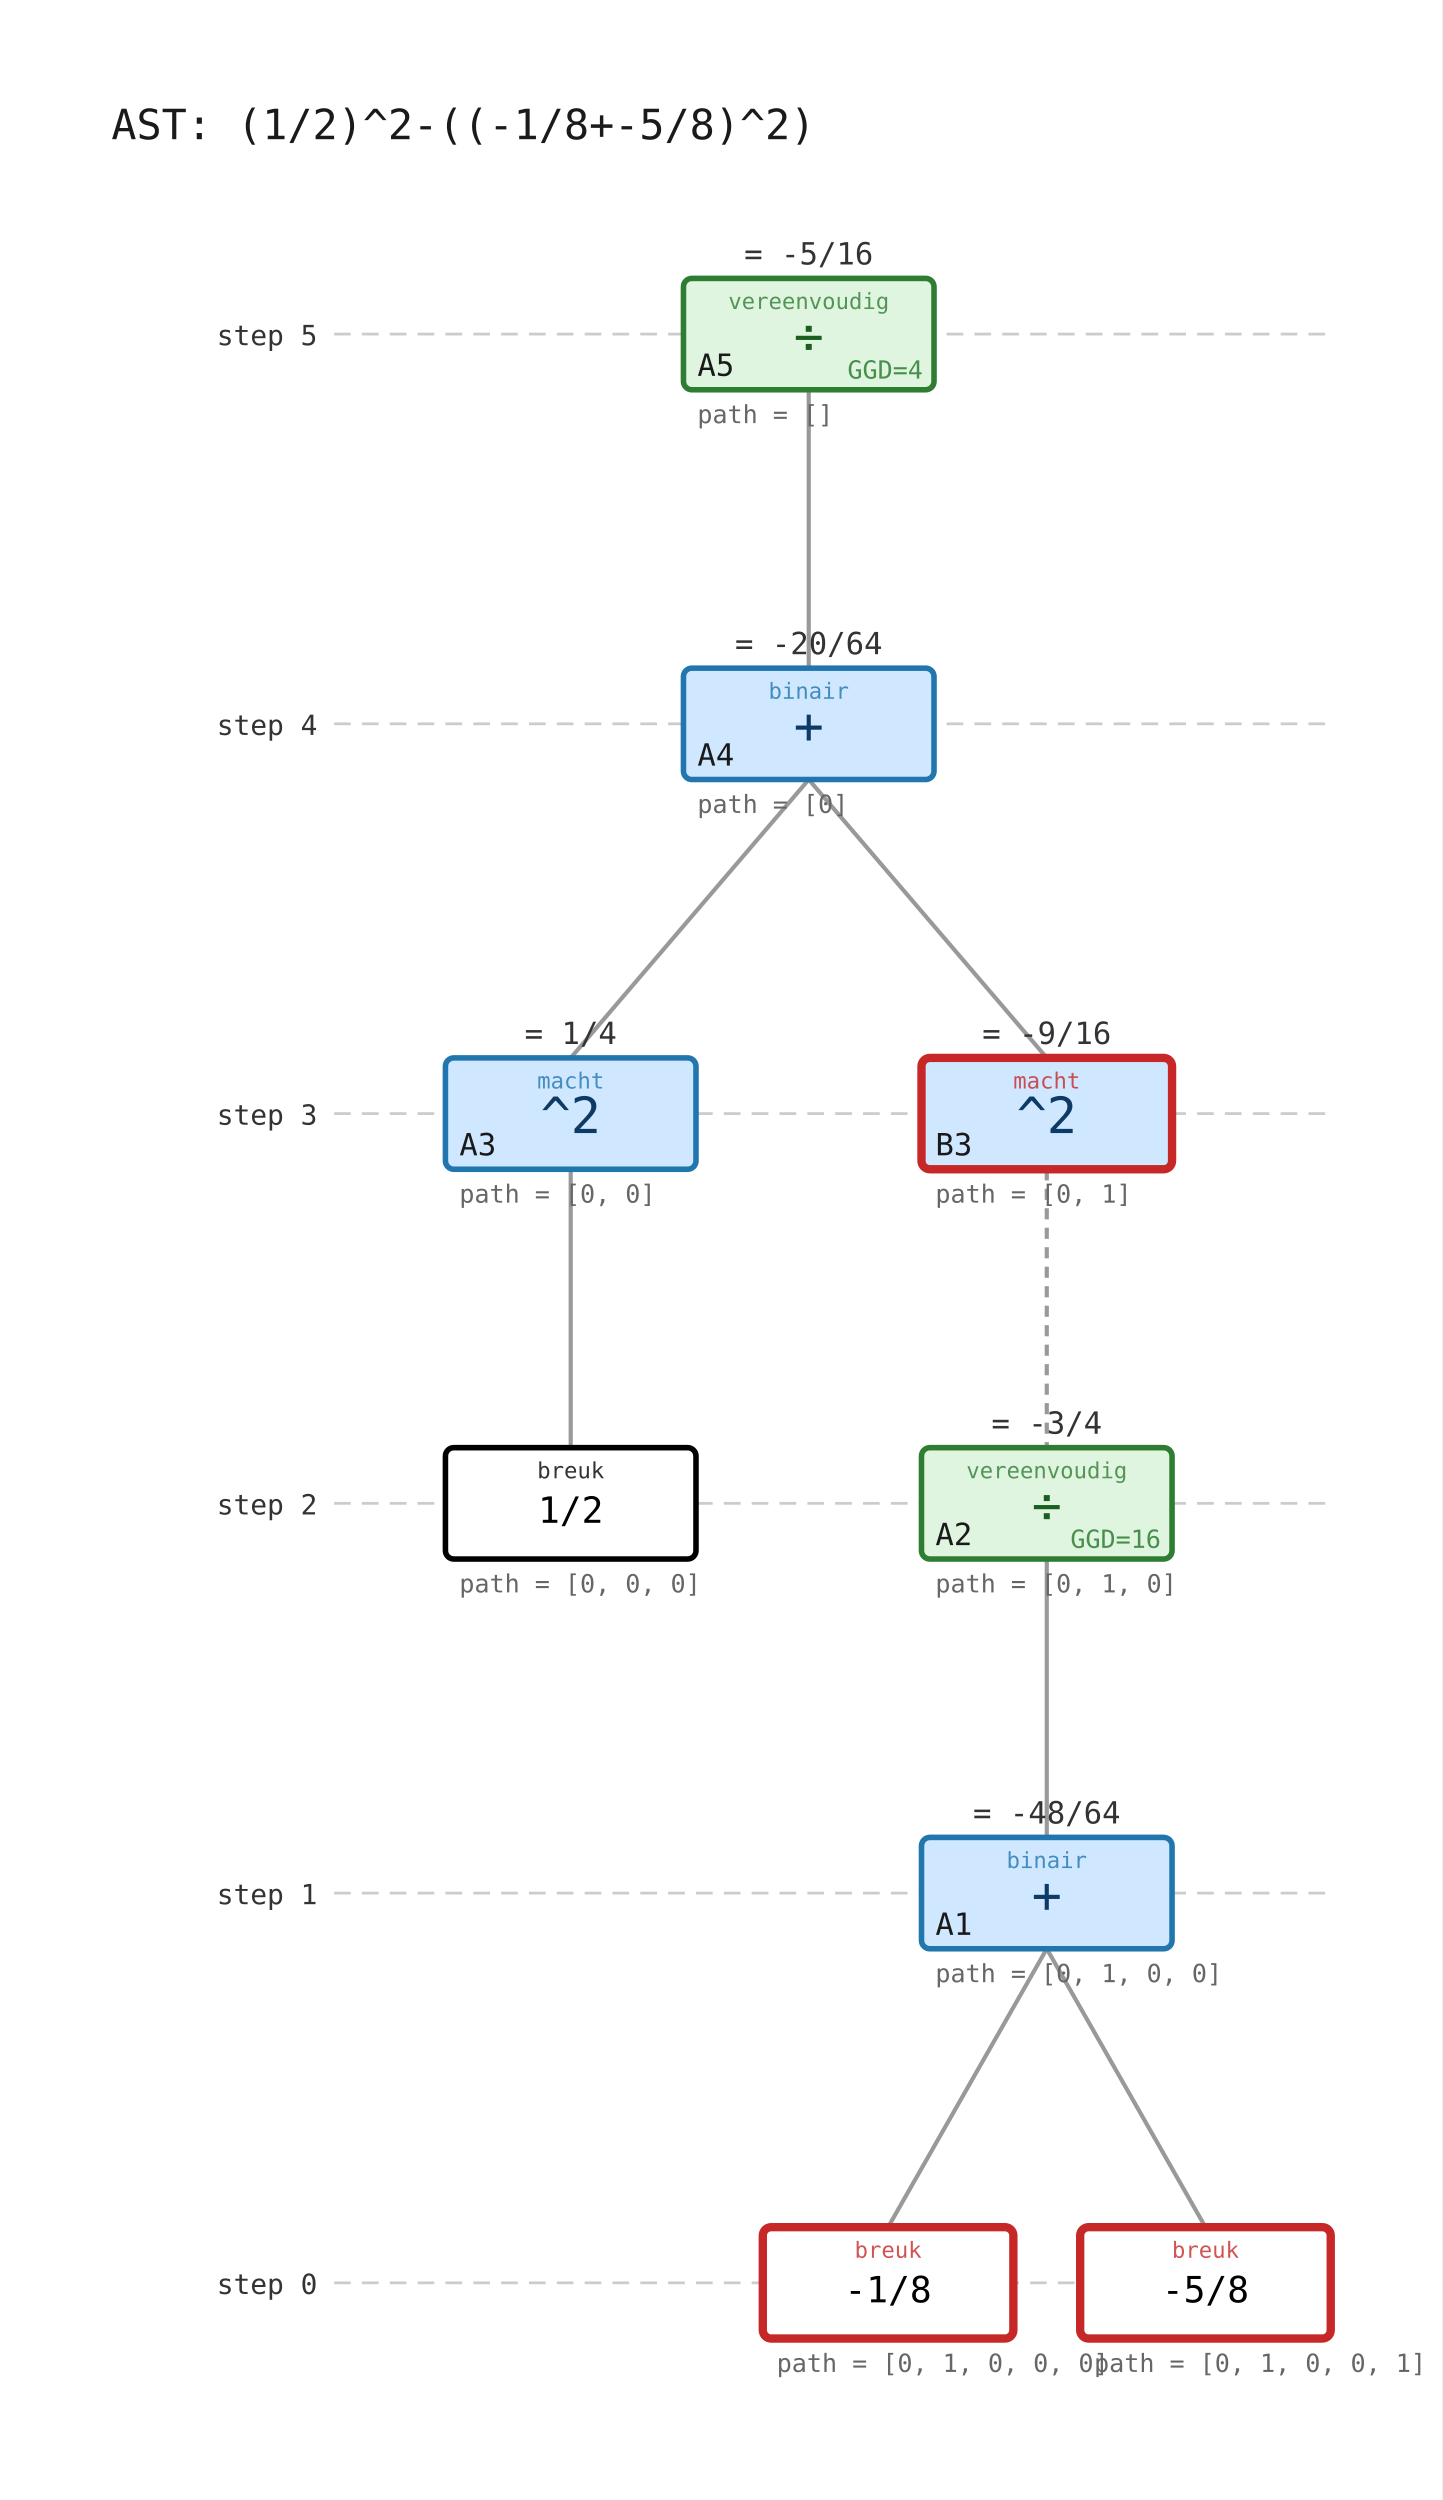
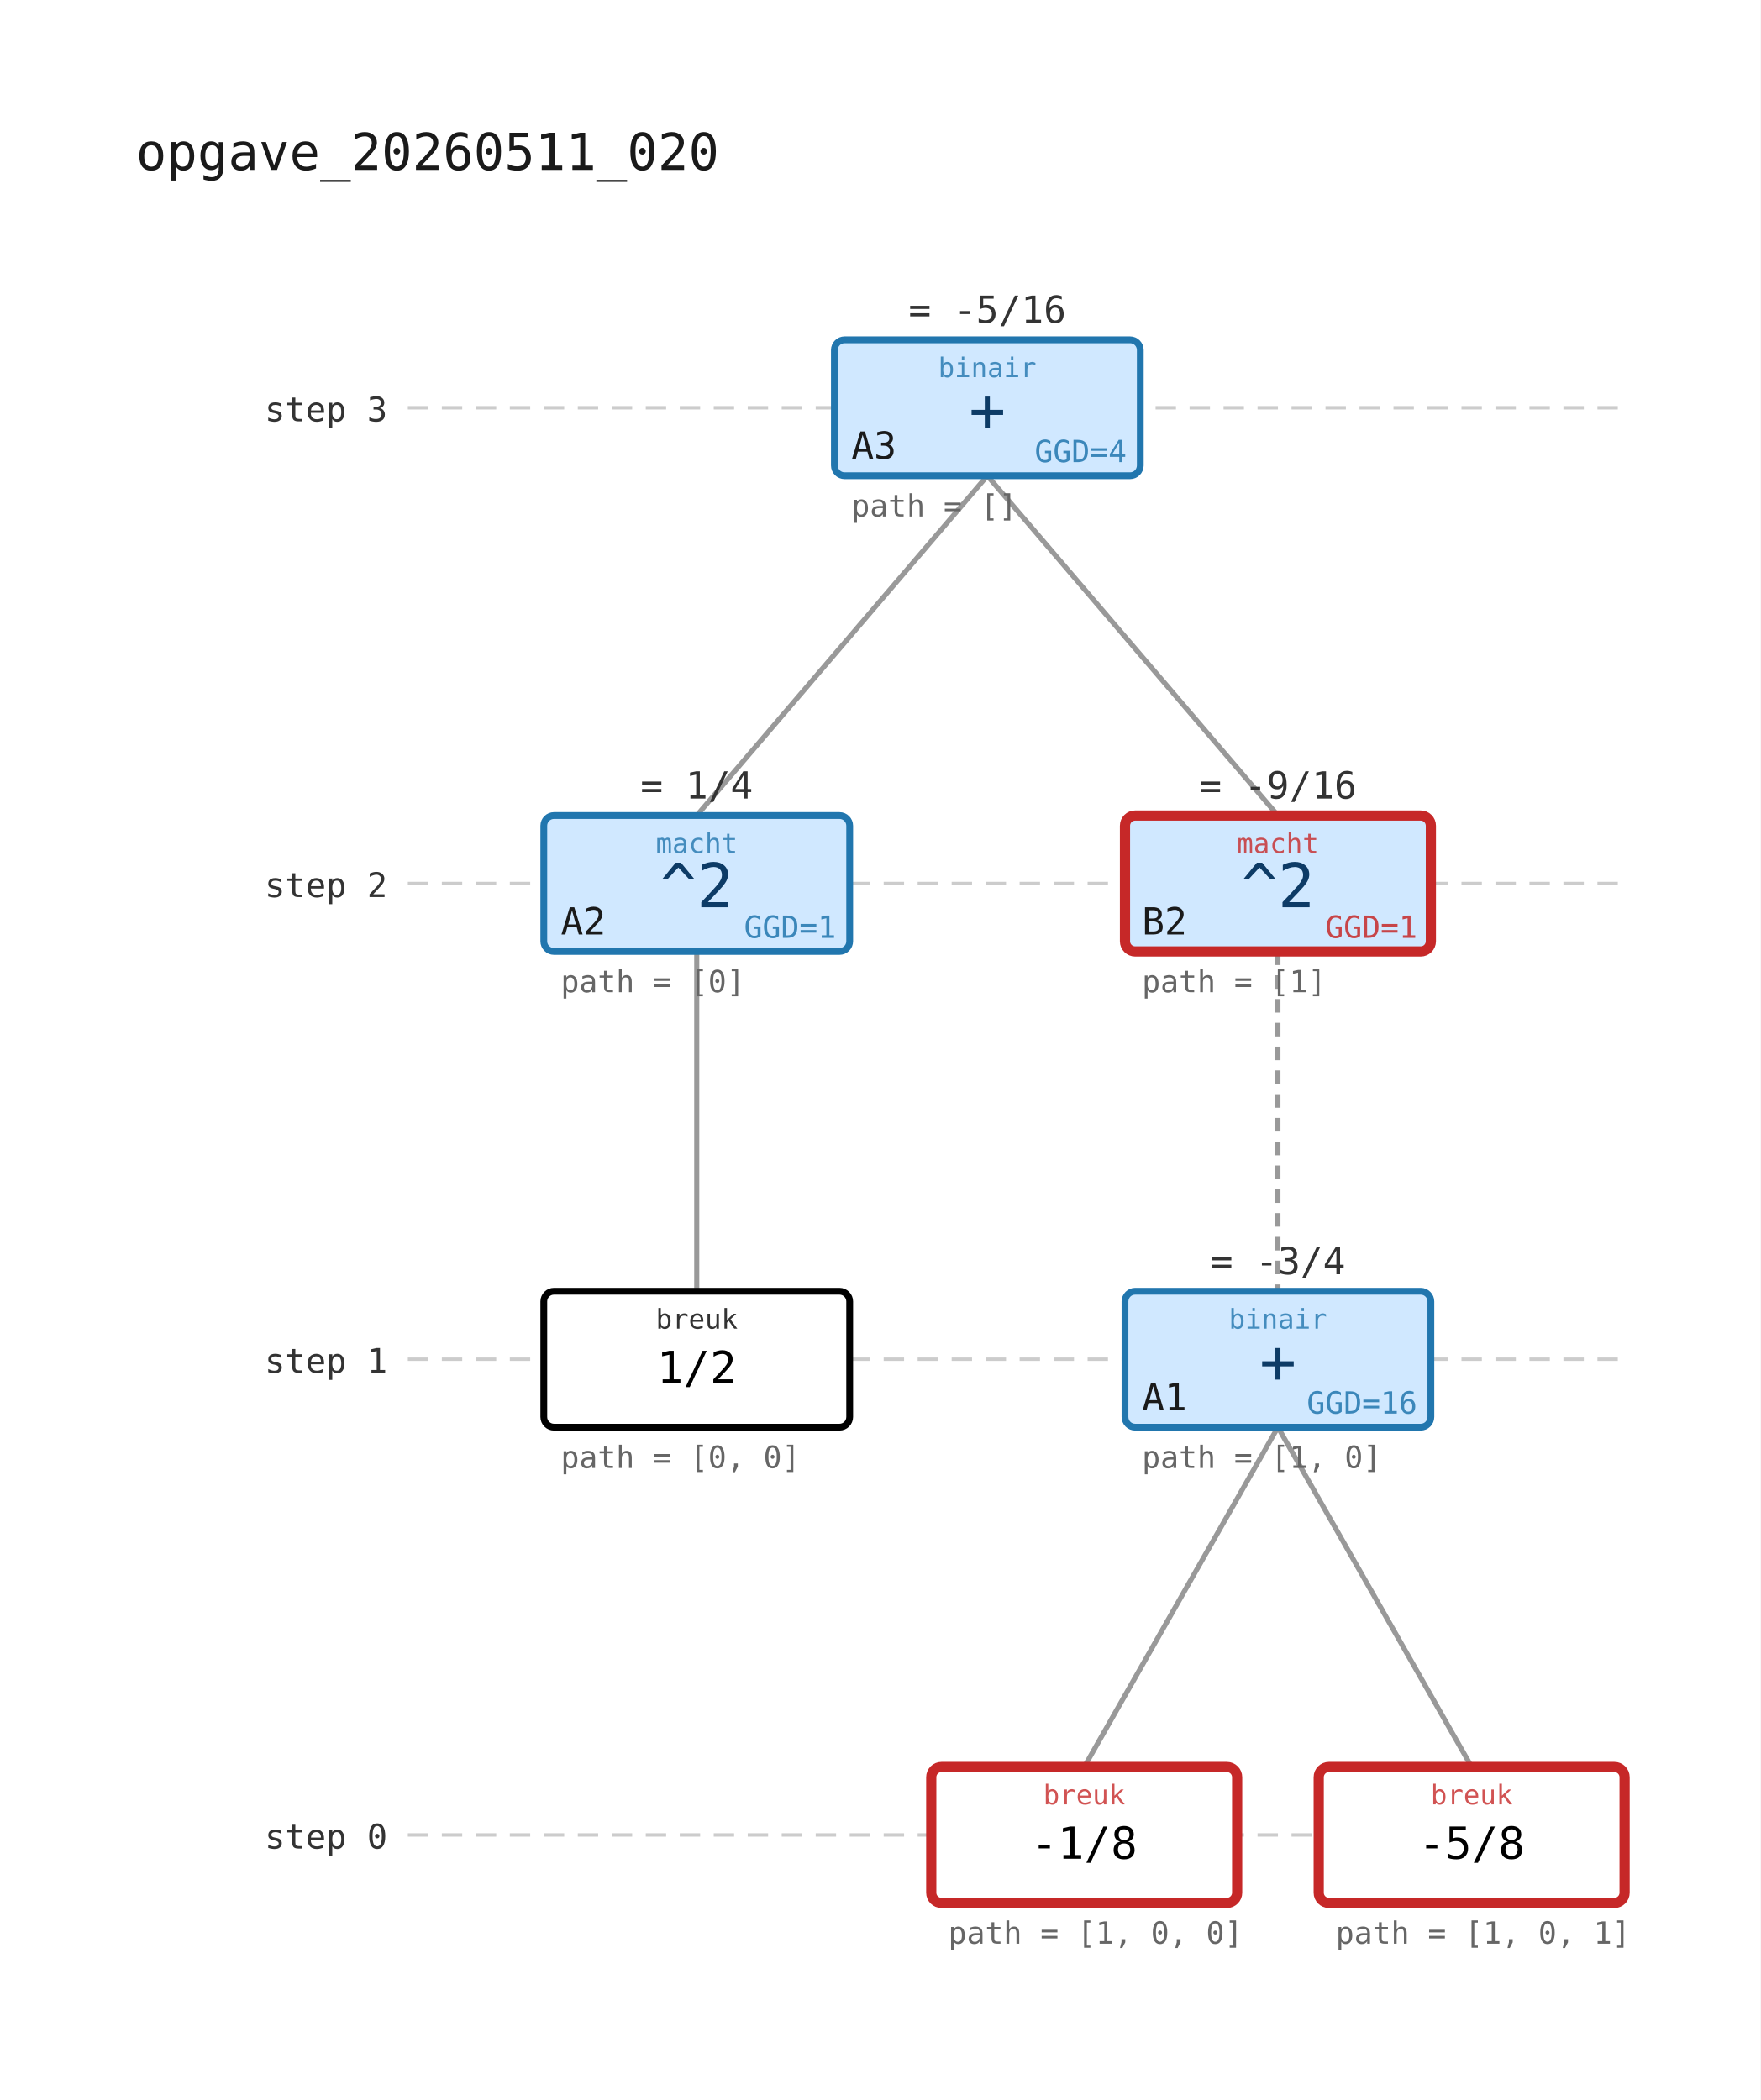
- <svg xmlns="http://www.w3.org/2000/svg" width="518" height="898" viewBox="0 0 518 898">
+ <svg xmlns="http://www.w3.org/2000/svg" width="518" height="618" viewBox="0 0 518 618">
  <rect width="100%" height="100%" fill="#FFFFFF" />
-   <text x="40" y="50" font-family="JetBrains Mono, Consolas, monospace" font-size="15" font-weight="500" fill="#1a1a1a">AST: (1/2)^2-((-1/8+-5/8)^2)</text>
-   <line x1="120" y1="820" x2="478" y2="820" stroke="#CCCCCC" stroke-width="1" stroke-dasharray="6,4" />
-   <text x="114" y="824" text-anchor="end" font-family="JetBrains Mono, Consolas, monospace" font-size="10" font-weight="500" fill="#333">step 0</text>
-   <line x1="120" y1="680" x2="478" y2="680" stroke="#CCCCCC" stroke-width="1" stroke-dasharray="6,4" />
-   <text x="114" y="684" text-anchor="end" font-family="JetBrains Mono, Consolas, monospace" font-size="10" font-weight="500" fill="#333">step 1</text>
+   <text x="40" y="50" font-family="JetBrains Mono, Consolas, monospace" font-size="15" font-weight="500" fill="#1a1a1a">opgave_20260511_020</text>
  <line x1="120" y1="540" x2="478" y2="540" stroke="#CCCCCC" stroke-width="1" stroke-dasharray="6,4" />
-   <text x="114" y="544" text-anchor="end" font-family="JetBrains Mono, Consolas, monospace" font-size="10" font-weight="500" fill="#333">step 2</text>
+   <text x="114" y="544" text-anchor="end" font-family="JetBrains Mono, Consolas, monospace" font-size="10" font-weight="500" fill="#333">step 0</text>
  <line x1="120" y1="400" x2="478" y2="400" stroke="#CCCCCC" stroke-width="1" stroke-dasharray="6,4" />
-   <text x="114" y="404" text-anchor="end" font-family="JetBrains Mono, Consolas, monospace" font-size="10" font-weight="500" fill="#333">step 3</text>
+   <text x="114" y="404" text-anchor="end" font-family="JetBrains Mono, Consolas, monospace" font-size="10" font-weight="500" fill="#333">step 1</text>
  <line x1="120" y1="260" x2="478" y2="260" stroke="#CCCCCC" stroke-width="1" stroke-dasharray="6,4" />
-   <text x="114" y="264" text-anchor="end" font-family="JetBrains Mono, Consolas, monospace" font-size="10" font-weight="500" fill="#333">step 4</text>
+   <text x="114" y="264" text-anchor="end" font-family="JetBrains Mono, Consolas, monospace" font-size="10" font-weight="500" fill="#333">step 2</text>
  <line x1="120" y1="120" x2="478" y2="120" stroke="#CCCCCC" stroke-width="1" stroke-dasharray="6,4" />
-   <text x="114" y="124" text-anchor="end" font-family="JetBrains Mono, Consolas, monospace" font-size="10" font-weight="500" fill="#333">step 5</text>
-   <line x1="290.5" y1="140" x2="290.5" y2="240" stroke="#999" stroke-width="1.5" stroke-dasharray="none" />
-   <rect x="245.5" y="100" width="90" height="40" rx="3" ry="3" fill="#E0F5E0" stroke="#2E7D32" stroke-width="2" />
-   <text x="290.5" y="127.0" text-anchor="middle" font-family="JetBrains Mono, Consolas, monospace" font-size="18" font-weight="500" fill="#1B5E20">÷</text>
-   <text x="331.5" y="136" text-anchor="end" font-family="JetBrains Mono, Consolas, monospace" font-size="9" font-weight="500" fill="#2E7D32" opacity="0.85">GGD=4</text>
-   <text x="290.5" y="111" text-anchor="middle" font-family="JetBrains Mono, Consolas, monospace" font-size="8" fill="#2E7D32" opacity="0.8">vereenvoudig</text>
-   <text x="250.5" y="135" text-anchor="start" font-family="JetBrains Mono, Consolas, monospace" font-size="11" font-weight="500" fill="#1a1a1a">A5</text>
+   <text x="114" y="124" text-anchor="end" font-family="JetBrains Mono, Consolas, monospace" font-size="10" font-weight="500" fill="#333">step 3</text>
+   <line x1="290.5" y1="140" x2="205.0" y2="240" stroke="#999" stroke-width="1.5" stroke-dasharray="none" />
+   <line x1="290.5" y1="140" x2="376.0" y2="240" stroke="#999" stroke-width="1.5" stroke-dasharray="none" />
+   <rect x="245.5" y="100" width="90" height="40" rx="3" ry="3" fill="#D0E8FF" stroke="#2176AE" stroke-width="2" />
+   <text x="290.5" y="127.0" text-anchor="middle" font-family="JetBrains Mono, Consolas, monospace" font-size="18" font-weight="500" fill="#0D3B66">+</text>
+   <text x="331.5" y="136" text-anchor="end" font-family="JetBrains Mono, Consolas, monospace" font-size="9" font-weight="500" fill="#2176AE" opacity="0.85">GGD=4</text>
+   <text x="290.5" y="111" text-anchor="middle" font-family="JetBrains Mono, Consolas, monospace" font-size="8" fill="#2176AE" opacity="0.8">binair</text>
+   <text x="250.5" y="135" text-anchor="start" font-family="JetBrains Mono, Consolas, monospace" font-size="11" font-weight="500" fill="#1a1a1a">A3</text>
  <text x="250.5" y="152" text-anchor="start" font-family="JetBrains Mono, Consolas, monospace" font-size="9" font-weight="400" fill="#666">path = []</text>
  <text x="290.5" y="95" text-anchor="middle" font-family="JetBrains Mono, Consolas, monospace" font-size="11" font-weight="400" fill="#333">= -5/16</text>
-   <line x1="290.5" y1="280" x2="205.0" y2="380" stroke="#999" stroke-width="1.5" stroke-dasharray="none" />
-   <line x1="290.5" y1="280" x2="376.0" y2="380" stroke="#999" stroke-width="1.5" stroke-dasharray="none" />
-   <rect x="245.5" y="240" width="90" height="40" rx="3" ry="3" fill="#D0E8FF" stroke="#2176AE" stroke-width="2" />
-   <text x="290.5" y="267.0" text-anchor="middle" font-family="JetBrains Mono, Consolas, monospace" font-size="18" font-weight="500" fill="#0D3B66">+</text>
-   <text x="290.5" y="251" text-anchor="middle" font-family="JetBrains Mono, Consolas, monospace" font-size="8" fill="#2176AE" opacity="0.8">binair</text>
-   <text x="250.5" y="275" text-anchor="start" font-family="JetBrains Mono, Consolas, monospace" font-size="11" font-weight="500" fill="#1a1a1a">A4</text>
-   <text x="250.5" y="292" text-anchor="start" font-family="JetBrains Mono, Consolas, monospace" font-size="9" font-weight="400" fill="#666">path = [0]</text>
-   <text x="290.5" y="235" text-anchor="middle" font-family="JetBrains Mono, Consolas, monospace" font-size="11" font-weight="400" fill="#333">= -20/64</text>
-   <line x1="205.0" y1="420" x2="205.0" y2="520" stroke="#999" stroke-width="1.5" stroke-dasharray="none" />
-   <rect x="160.0" y="380" width="90" height="40" rx="3" ry="3" fill="#D0E8FF" stroke="#2176AE" stroke-width="2" />
-   <text x="205.0" y="407.0" text-anchor="middle" font-family="JetBrains Mono, Consolas, monospace" font-size="18" font-weight="500" fill="#0D3B66">^2</text>
-   <text x="205.0" y="391" text-anchor="middle" font-family="JetBrains Mono, Consolas, monospace" font-size="8" fill="#2176AE" opacity="0.8">macht</text>
-   <text x="165.0" y="415" text-anchor="start" font-family="JetBrains Mono, Consolas, monospace" font-size="11" font-weight="500" fill="#1a1a1a">A3</text>
+   <line x1="205.0" y1="280" x2="205.0" y2="380" stroke="#999" stroke-width="1.5" stroke-dasharray="none" />
+   <rect x="160.0" y="240" width="90" height="40" rx="3" ry="3" fill="#D0E8FF" stroke="#2176AE" stroke-width="2" />
+   <text x="205.0" y="267.0" text-anchor="middle" font-family="JetBrains Mono, Consolas, monospace" font-size="18" font-weight="500" fill="#0D3B66">^2</text>
+   <text x="246.0" y="276" text-anchor="end" font-family="JetBrains Mono, Consolas, monospace" font-size="9" font-weight="500" fill="#2176AE" opacity="0.85">GGD=1</text>
+   <text x="205.0" y="251" text-anchor="middle" font-family="JetBrains Mono, Consolas, monospace" font-size="8" fill="#2176AE" opacity="0.8">macht</text>
+   <text x="165.0" y="275" text-anchor="start" font-family="JetBrains Mono, Consolas, monospace" font-size="11" font-weight="500" fill="#1a1a1a">A2</text>
+   <text x="165.0" y="292" text-anchor="start" font-family="JetBrains Mono, Consolas, monospace" font-size="9" font-weight="400" fill="#666">path = [0]</text>
+   <text x="205.0" y="235" text-anchor="middle" font-family="JetBrains Mono, Consolas, monospace" font-size="11" font-weight="400" fill="#333">= 1/4</text>
+   <rect x="160.0" y="380" width="90" height="40" rx="3" ry="3" fill="#FFFFFF" stroke="#000000" stroke-width="2" />
+   <text x="205.0" y="407.0" text-anchor="middle" font-family="JetBrains Mono, Consolas, monospace" font-size="13" font-weight="500" fill="#000000">1/2</text>
+   <text x="205.0" y="391" text-anchor="middle" font-family="JetBrains Mono, Consolas, monospace" font-size="8" fill="#000000" opacity="0.8">breuk</text>
  <text x="165.0" y="432" text-anchor="start" font-family="JetBrains Mono, Consolas, monospace" font-size="9" font-weight="400" fill="#666">path = [0, 0]</text>
-   <text x="205.0" y="375" text-anchor="middle" font-family="JetBrains Mono, Consolas, monospace" font-size="11" font-weight="400" fill="#333">= 1/4</text>
-   <rect x="160.0" y="520" width="90" height="40" rx="3" ry="3" fill="#FFFFFF" stroke="#000000" stroke-width="2" />
-   <text x="205.0" y="547.0" text-anchor="middle" font-family="JetBrains Mono, Consolas, monospace" font-size="13" font-weight="500" fill="#000000">1/2</text>
-   <text x="205.0" y="531" text-anchor="middle" font-family="JetBrains Mono, Consolas, monospace" font-size="8" fill="#000000" opacity="0.8">breuk</text>
-   <text x="165.0" y="572" text-anchor="start" font-family="JetBrains Mono, Consolas, monospace" font-size="9" font-weight="400" fill="#666">path = [0, 0, 0]</text>
-   <line x1="376.0" y1="420" x2="376.0" y2="520" stroke="#999" stroke-width="1.5" stroke-dasharray="4,3" />
-   <rect x="331.0" y="380" width="90" height="40" rx="3" ry="3" fill="#D0E8FF" stroke="#C62828" stroke-width="3" />
-   <text x="376.0" y="407.0" text-anchor="middle" font-family="JetBrains Mono, Consolas, monospace" font-size="18" font-weight="500" fill="#0D3B66">^2</text>
-   <text x="376.0" y="391" text-anchor="middle" font-family="JetBrains Mono, Consolas, monospace" font-size="8" fill="#C62828" opacity="0.8">macht</text>
-   <text x="336.0" y="415" text-anchor="start" font-family="JetBrains Mono, Consolas, monospace" font-size="11" font-weight="500" fill="#1a1a1a">B3</text>
-   <text x="336.0" y="432" text-anchor="start" font-family="JetBrains Mono, Consolas, monospace" font-size="9" font-weight="400" fill="#666">path = [0, 1]</text>
-   <text x="376.0" y="375" text-anchor="middle" font-family="JetBrains Mono, Consolas, monospace" font-size="11" font-weight="400" fill="#333">= -9/16</text>
-   <line x1="376.0" y1="560" x2="376.0" y2="660" stroke="#999" stroke-width="1.5" stroke-dasharray="none" />
-   <rect x="331.0" y="520" width="90" height="40" rx="3" ry="3" fill="#E0F5E0" stroke="#2E7D32" stroke-width="2" />
-   <text x="376.0" y="547.0" text-anchor="middle" font-family="JetBrains Mono, Consolas, monospace" font-size="18" font-weight="500" fill="#1B5E20">÷</text>
-   <text x="417.0" y="556" text-anchor="end" font-family="JetBrains Mono, Consolas, monospace" font-size="9" font-weight="500" fill="#2E7D32" opacity="0.85">GGD=16</text>
-   <text x="376.0" y="531" text-anchor="middle" font-family="JetBrains Mono, Consolas, monospace" font-size="8" fill="#2E7D32" opacity="0.8">vereenvoudig</text>
-   <text x="336.0" y="555" text-anchor="start" font-family="JetBrains Mono, Consolas, monospace" font-size="11" font-weight="500" fill="#1a1a1a">A2</text>
-   <text x="336.0" y="572" text-anchor="start" font-family="JetBrains Mono, Consolas, monospace" font-size="9" font-weight="400" fill="#666">path = [0, 1, 0]</text>
-   <text x="376.0" y="515" text-anchor="middle" font-family="JetBrains Mono, Consolas, monospace" font-size="11" font-weight="400" fill="#333">= -3/4</text>
-   <line x1="376.0" y1="700" x2="319.0" y2="800" stroke="#999" stroke-width="1.5" stroke-dasharray="none" />
-   <line x1="376.0" y1="700" x2="433.0" y2="800" stroke="#999" stroke-width="1.5" stroke-dasharray="none" />
-   <rect x="331.0" y="660" width="90" height="40" rx="3" ry="3" fill="#D0E8FF" stroke="#2176AE" stroke-width="2" />
-   <text x="376.0" y="687.0" text-anchor="middle" font-family="JetBrains Mono, Consolas, monospace" font-size="18" font-weight="500" fill="#0D3B66">+</text>
-   <text x="376.0" y="671" text-anchor="middle" font-family="JetBrains Mono, Consolas, monospace" font-size="8" fill="#2176AE" opacity="0.8">binair</text>
-   <text x="336.0" y="695" text-anchor="start" font-family="JetBrains Mono, Consolas, monospace" font-size="11" font-weight="500" fill="#1a1a1a">A1</text>
-   <text x="336.0" y="712" text-anchor="start" font-family="JetBrains Mono, Consolas, monospace" font-size="9" font-weight="400" fill="#666">path = [0, 1, 0, 0]</text>
-   <text x="376.0" y="655" text-anchor="middle" font-family="JetBrains Mono, Consolas, monospace" font-size="11" font-weight="400" fill="#333">= -48/64</text>
-   <rect x="274.0" y="800" width="90" height="40" rx="3" ry="3" fill="#FFFFFF" stroke="#C62828" stroke-width="3" />
-   <text x="319.0" y="827.0" text-anchor="middle" font-family="JetBrains Mono, Consolas, monospace" font-size="13" font-weight="500" fill="#000000">-1/8</text>
-   <text x="319.0" y="811" text-anchor="middle" font-family="JetBrains Mono, Consolas, monospace" font-size="8" fill="#C62828" opacity="0.8">breuk</text>
-   <text x="279.0" y="852" text-anchor="start" font-family="JetBrains Mono, Consolas, monospace" font-size="9" font-weight="400" fill="#666">path = [0, 1, 0, 0, 0]</text>
-   <rect x="388.0" y="800" width="90" height="40" rx="3" ry="3" fill="#FFFFFF" stroke="#C62828" stroke-width="3" />
-   <text x="433.0" y="827.0" text-anchor="middle" font-family="JetBrains Mono, Consolas, monospace" font-size="13" font-weight="500" fill="#000000">-5/8</text>
-   <text x="433.0" y="811" text-anchor="middle" font-family="JetBrains Mono, Consolas, monospace" font-size="8" fill="#C62828" opacity="0.8">breuk</text>
-   <text x="393.0" y="852" text-anchor="start" font-family="JetBrains Mono, Consolas, monospace" font-size="9" font-weight="400" fill="#666">path = [0, 1, 0, 0, 1]</text>
+   <line x1="376.0" y1="280" x2="376.0" y2="380" stroke="#999" stroke-width="1.5" stroke-dasharray="4,3" />
+   <rect x="331.0" y="240" width="90" height="40" rx="3" ry="3" fill="#D0E8FF" stroke="#C62828" stroke-width="3" />
+   <text x="376.0" y="267.0" text-anchor="middle" font-family="JetBrains Mono, Consolas, monospace" font-size="18" font-weight="500" fill="#0D3B66">^2</text>
+   <text x="417.0" y="276" text-anchor="end" font-family="JetBrains Mono, Consolas, monospace" font-size="9" font-weight="500" fill="#C62828" opacity="0.85">GGD=1</text>
+   <text x="376.0" y="251" text-anchor="middle" font-family="JetBrains Mono, Consolas, monospace" font-size="8" fill="#C62828" opacity="0.8">macht</text>
+   <text x="336.0" y="275" text-anchor="start" font-family="JetBrains Mono, Consolas, monospace" font-size="11" font-weight="500" fill="#1a1a1a">B2</text>
+   <text x="336.0" y="292" text-anchor="start" font-family="JetBrains Mono, Consolas, monospace" font-size="9" font-weight="400" fill="#666">path = [1]</text>
+   <text x="376.0" y="235" text-anchor="middle" font-family="JetBrains Mono, Consolas, monospace" font-size="11" font-weight="400" fill="#333">= -9/16</text>
+   <line x1="376.0" y1="420" x2="319.0" y2="520" stroke="#999" stroke-width="1.5" stroke-dasharray="none" />
+   <line x1="376.0" y1="420" x2="433.0" y2="520" stroke="#999" stroke-width="1.5" stroke-dasharray="none" />
+   <rect x="331.0" y="380" width="90" height="40" rx="3" ry="3" fill="#D0E8FF" stroke="#2176AE" stroke-width="2" />
+   <text x="376.0" y="407.0" text-anchor="middle" font-family="JetBrains Mono, Consolas, monospace" font-size="18" font-weight="500" fill="#0D3B66">+</text>
+   <text x="417.0" y="416" text-anchor="end" font-family="JetBrains Mono, Consolas, monospace" font-size="9" font-weight="500" fill="#2176AE" opacity="0.85">GGD=16</text>
+   <text x="376.0" y="391" text-anchor="middle" font-family="JetBrains Mono, Consolas, monospace" font-size="8" fill="#2176AE" opacity="0.8">binair</text>
+   <text x="336.0" y="415" text-anchor="start" font-family="JetBrains Mono, Consolas, monospace" font-size="11" font-weight="500" fill="#1a1a1a">A1</text>
+   <text x="336.0" y="432" text-anchor="start" font-family="JetBrains Mono, Consolas, monospace" font-size="9" font-weight="400" fill="#666">path = [1, 0]</text>
+   <text x="376.0" y="375" text-anchor="middle" font-family="JetBrains Mono, Consolas, monospace" font-size="11" font-weight="400" fill="#333">= -3/4</text>
+   <rect x="274.0" y="520" width="90" height="40" rx="3" ry="3" fill="#FFFFFF" stroke="#C62828" stroke-width="3" />
+   <text x="319.0" y="547.0" text-anchor="middle" font-family="JetBrains Mono, Consolas, monospace" font-size="13" font-weight="500" fill="#000000">-1/8</text>
+   <text x="319.0" y="531" text-anchor="middle" font-family="JetBrains Mono, Consolas, monospace" font-size="8" fill="#C62828" opacity="0.8">breuk</text>
+   <text x="279.0" y="572" text-anchor="start" font-family="JetBrains Mono, Consolas, monospace" font-size="9" font-weight="400" fill="#666">path = [1, 0, 0]</text>
+   <rect x="388.0" y="520" width="90" height="40" rx="3" ry="3" fill="#FFFFFF" stroke="#C62828" stroke-width="3" />
+   <text x="433.0" y="547.0" text-anchor="middle" font-family="JetBrains Mono, Consolas, monospace" font-size="13" font-weight="500" fill="#000000">-5/8</text>
+   <text x="433.0" y="531" text-anchor="middle" font-family="JetBrains Mono, Consolas, monospace" font-size="8" fill="#C62828" opacity="0.8">breuk</text>
+   <text x="393.0" y="572" text-anchor="start" font-family="JetBrains Mono, Consolas, monospace" font-size="9" font-weight="400" fill="#666">path = [1, 0, 1]</text>
</svg>
